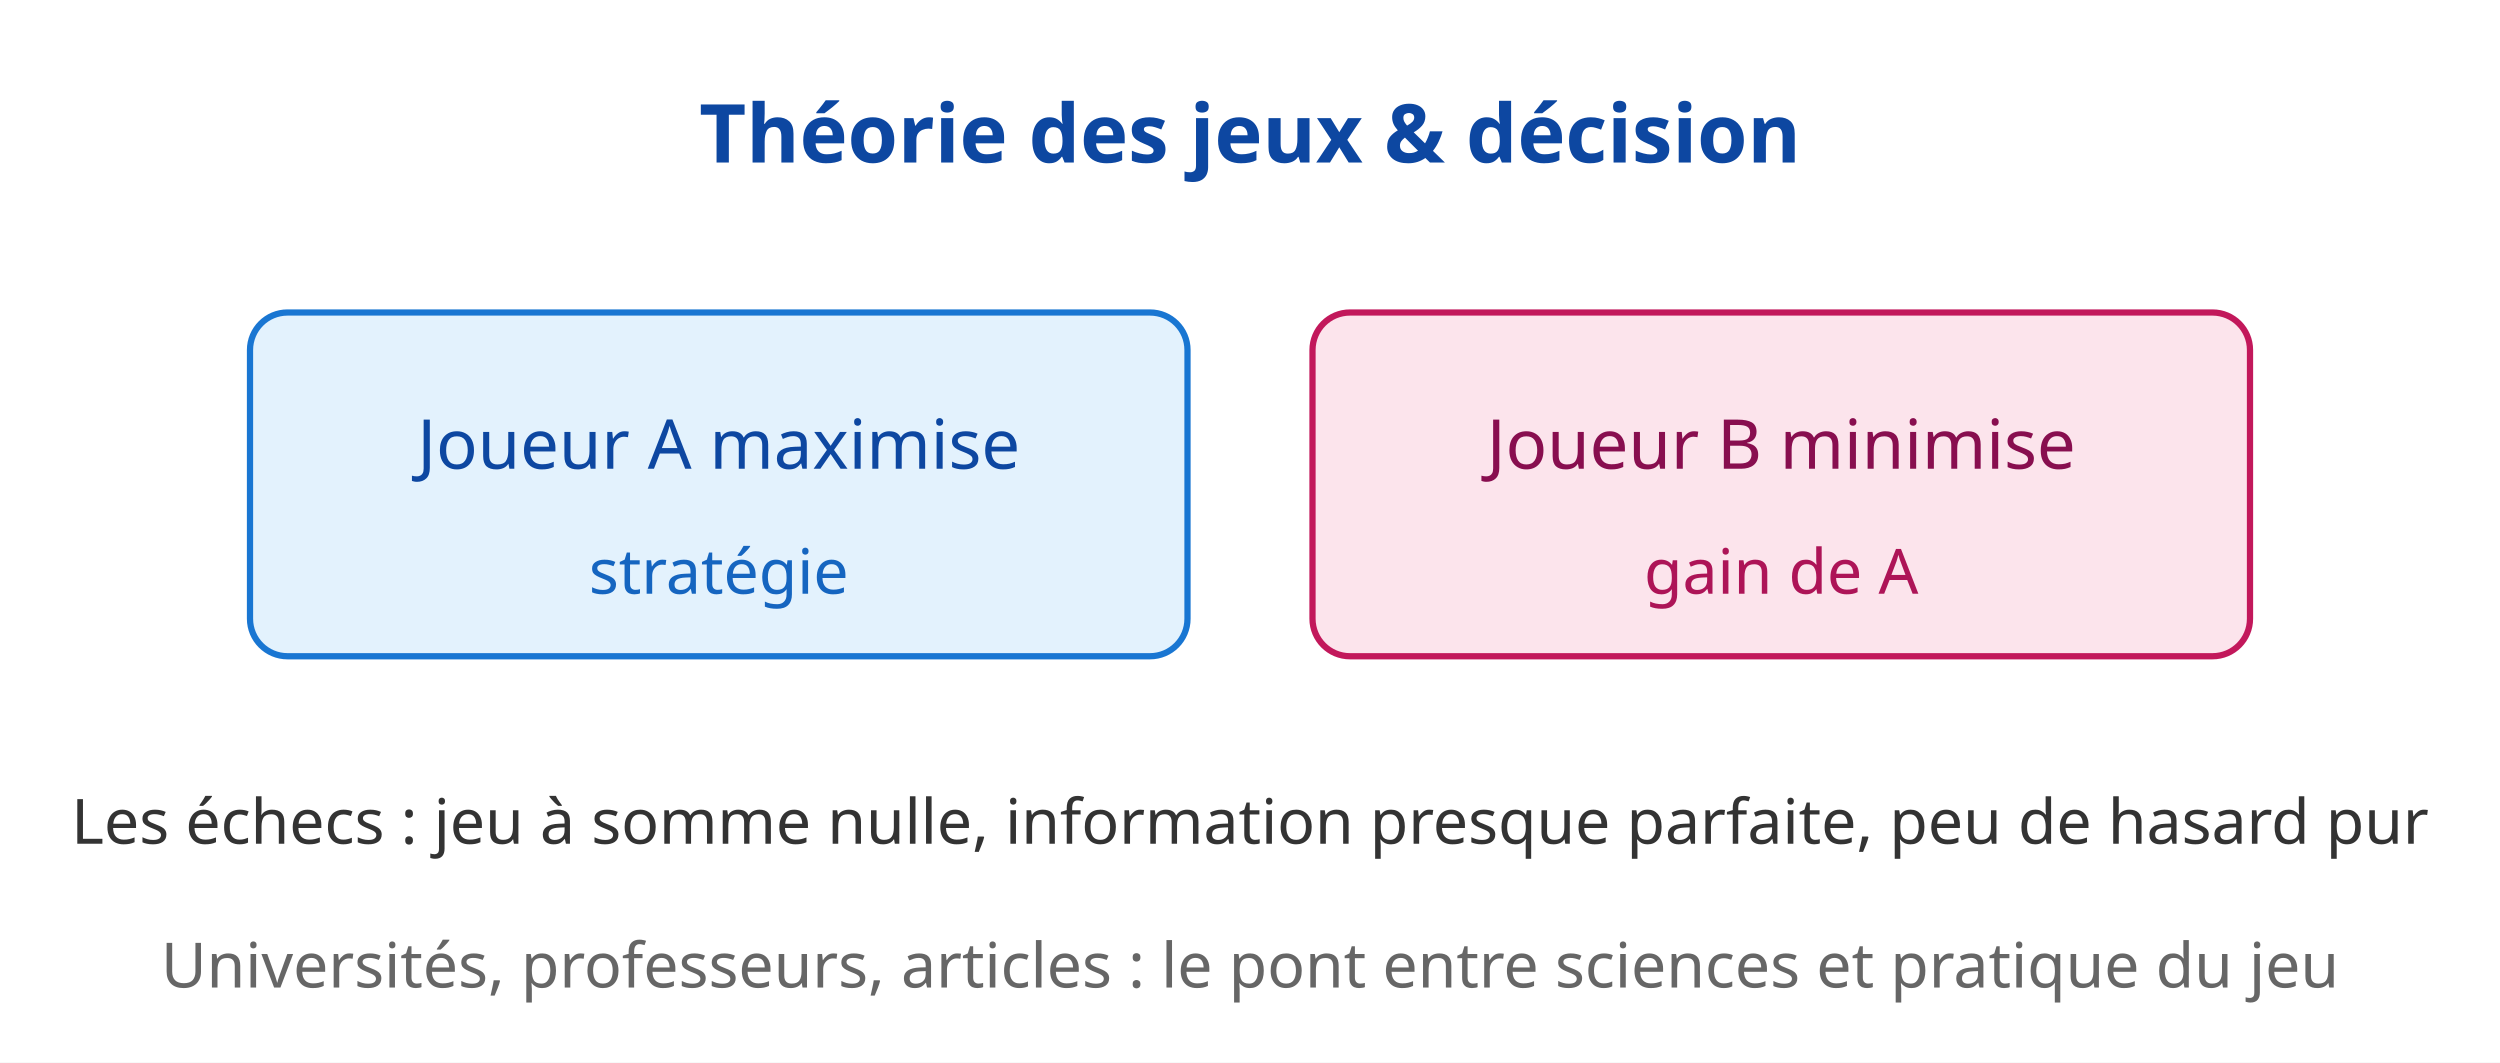
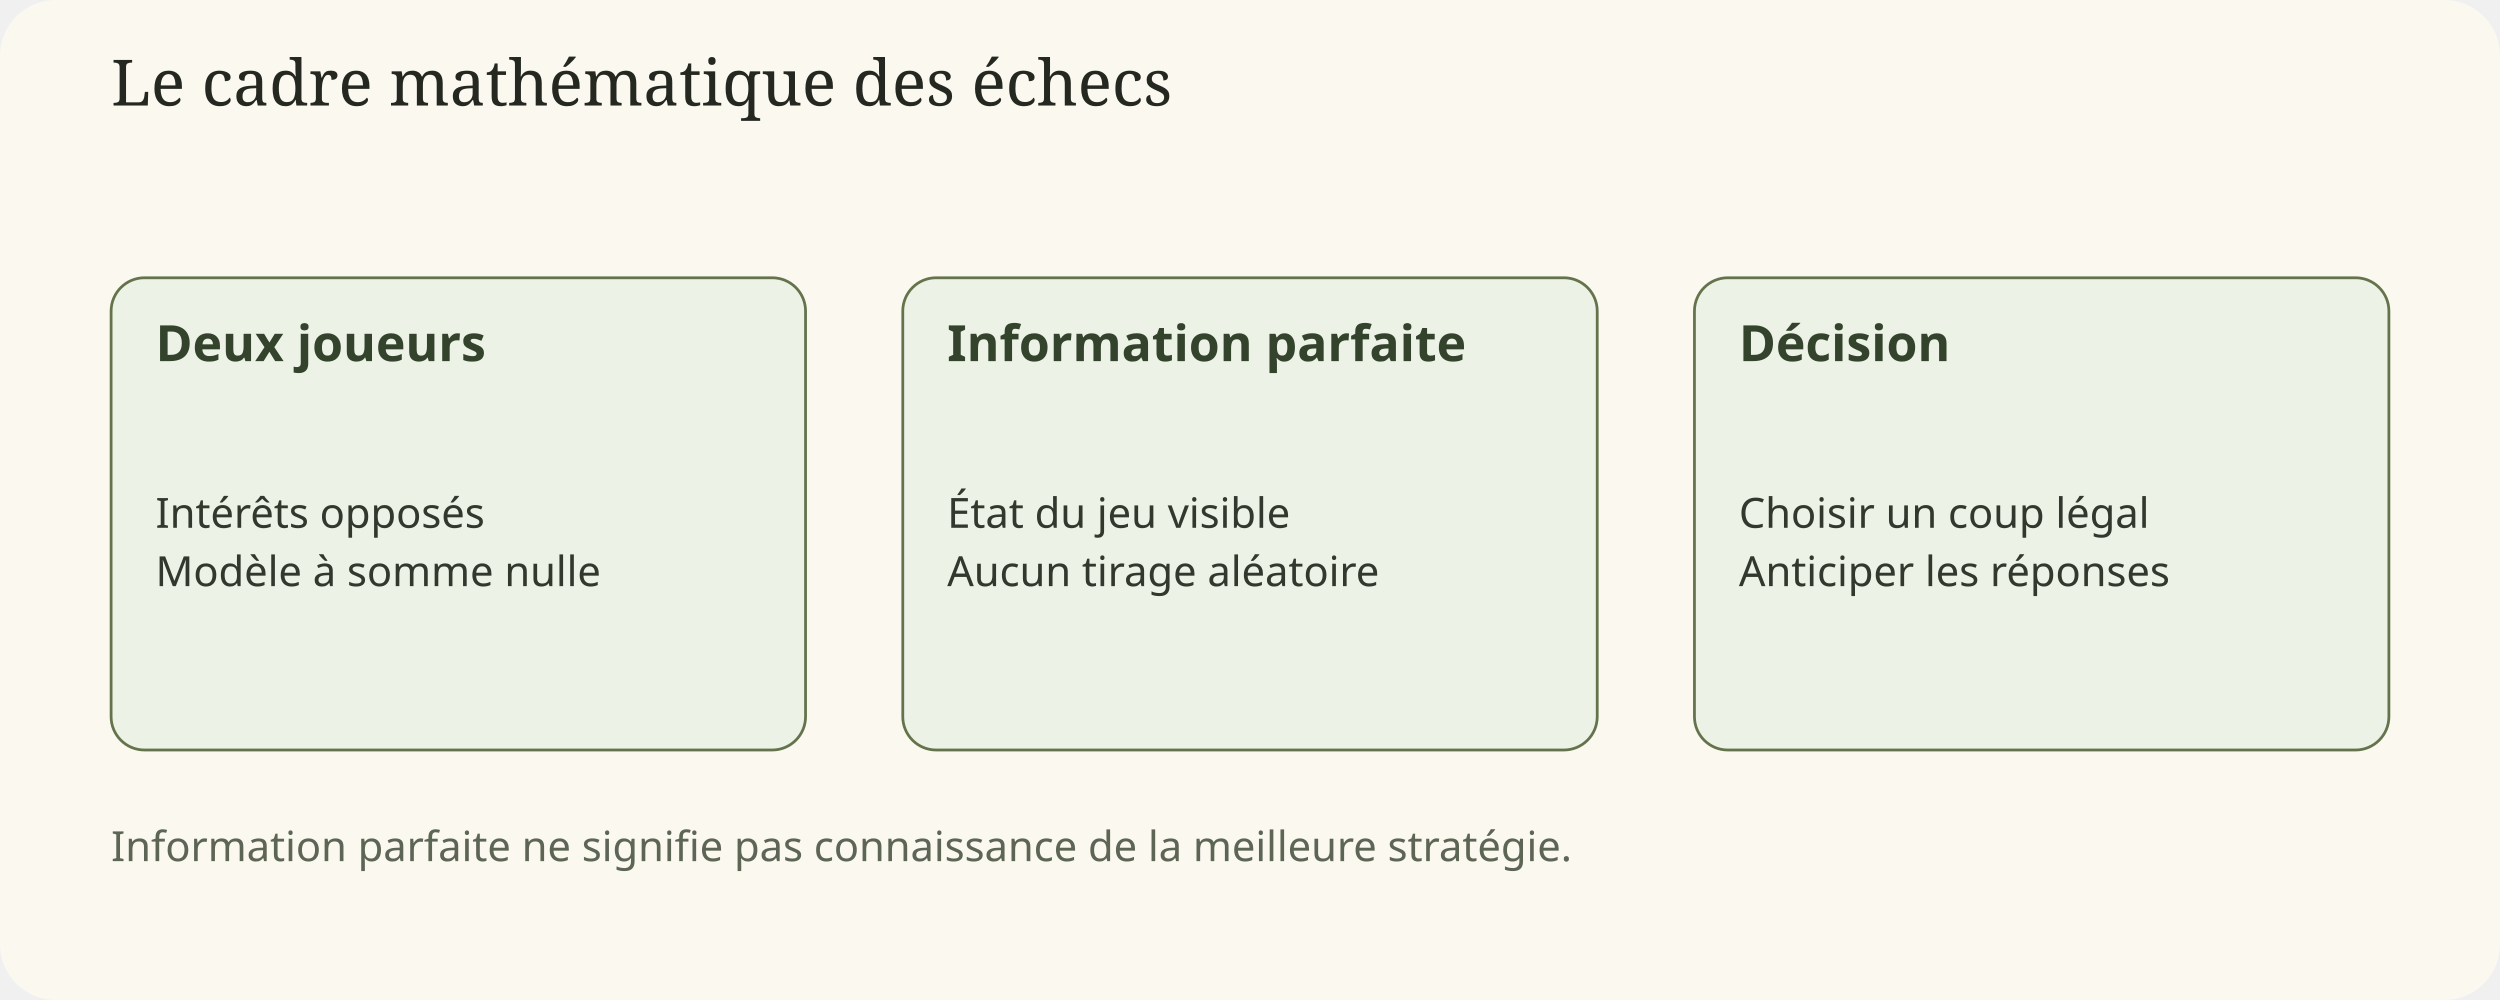
- <svg xmlns="http://www.w3.org/2000/svg" width="400" height="170" viewBox="0 0 400 170" role="img" aria-labelledby="t10">
-   <rect fill="#fff" width="400" height="170" />
-   <text x="200" y="26" text-anchor="middle" font-size="13" font-weight="600" fill="#0d47a1" font-family="system-ui,sans-serif">Théorie des jeux &amp; décision</text>
-   <rect x="40" y="50" width="150" height="55" rx="6" fill="#e3f2fd" stroke="#1976d2" />
-   <text x="115" y="75" text-anchor="middle" font-size="11" fill="#0d47a1" font-family="system-ui,sans-serif">Joueur A maximise</text>
-   <text x="115" y="95" text-anchor="middle" font-size="10" fill="#1565c0" font-family="system-ui,sans-serif">stratégie</text>
-   <rect x="210" y="50" width="150" height="55" rx="6" fill="#fce4ec" stroke="#c2185b" />
-   <text x="285" y="75" text-anchor="middle" font-size="11" fill="#880e4f" font-family="system-ui,sans-serif">Joueur B minimise</text>
-   <text x="285" y="95" text-anchor="middle" font-size="10" fill="#ad1457" font-family="system-ui,sans-serif">gain de A</text>
-   <text x="200" y="135" text-anchor="middle" font-size="10" fill="#333" font-family="system-ui,sans-serif">Les échecs : jeu à somme nulle, information presque parfaite, peu de hasard pur</text>
-   <text x="200" y="158" text-anchor="middle" font-size="10" fill="#666" font-family="system-ui,sans-serif">Universités, professeurs, articles : le pont entre sciences et pratique du jeu</text>
+ <svg xmlns="http://www.w3.org/2000/svg" viewBox="0 0 900 360" role="img" aria-labelledby="titre">
+   <rect width="900" height="360" rx="20" fill="#faf8ef" />
+   <text x="40" y="38" font-family="Georgia,serif" font-size="23" fill="#252820">Le cadre mathématique des échecs</text>
+   <rect x="40" y="100" width="250" height="170" rx="12" fill="#edf2e7" stroke="#64734b" />
+   <text x="56" y="130" font-family="system-ui,sans-serif" font-size="18" font-weight="600" fill="#33432c">Deux joueurs</text>
+   <text x="56" y="190" font-family="system-ui,sans-serif" font-size="15" fill="#33382e">Intérêts opposés</text>
+   <text x="56" y="211" font-family="system-ui,sans-serif" font-size="15" fill="#33382e">Modèle à somme nulle</text>
+   <rect x="325" y="100" width="250" height="170" rx="12" fill="#edf2e7" stroke="#64734b" />
+   <text x="341" y="130" font-family="system-ui,sans-serif" font-size="18" font-weight="600" fill="#33432c">Information parfaite</text>
+   <text x="341" y="190" font-family="system-ui,sans-serif" font-size="15" fill="#33382e">État du jeu visible</text>
+   <text x="341" y="211" font-family="system-ui,sans-serif" font-size="15" fill="#33382e">Aucun tirage aléatoire</text>
+   <rect x="610" y="100" width="250" height="170" rx="12" fill="#edf2e7" stroke="#64734b" />
+   <text x="626" y="130" font-family="system-ui,sans-serif" font-size="18" font-weight="600" fill="#33432c">Décision</text>
+   <text x="626" y="190" font-family="system-ui,sans-serif" font-size="15" fill="#33382e">Choisir un coup légal</text>
+   <text x="626" y="211" font-family="system-ui,sans-serif" font-size="15" fill="#33382e">Anticiper les réponses</text>
+   <text x="40" y="310" font-family="system-ui,sans-serif" font-size="15" fill="#5d6555">Information parfaite ne signifie pas connaissance de la meilleure stratégie.</text>
</svg>
